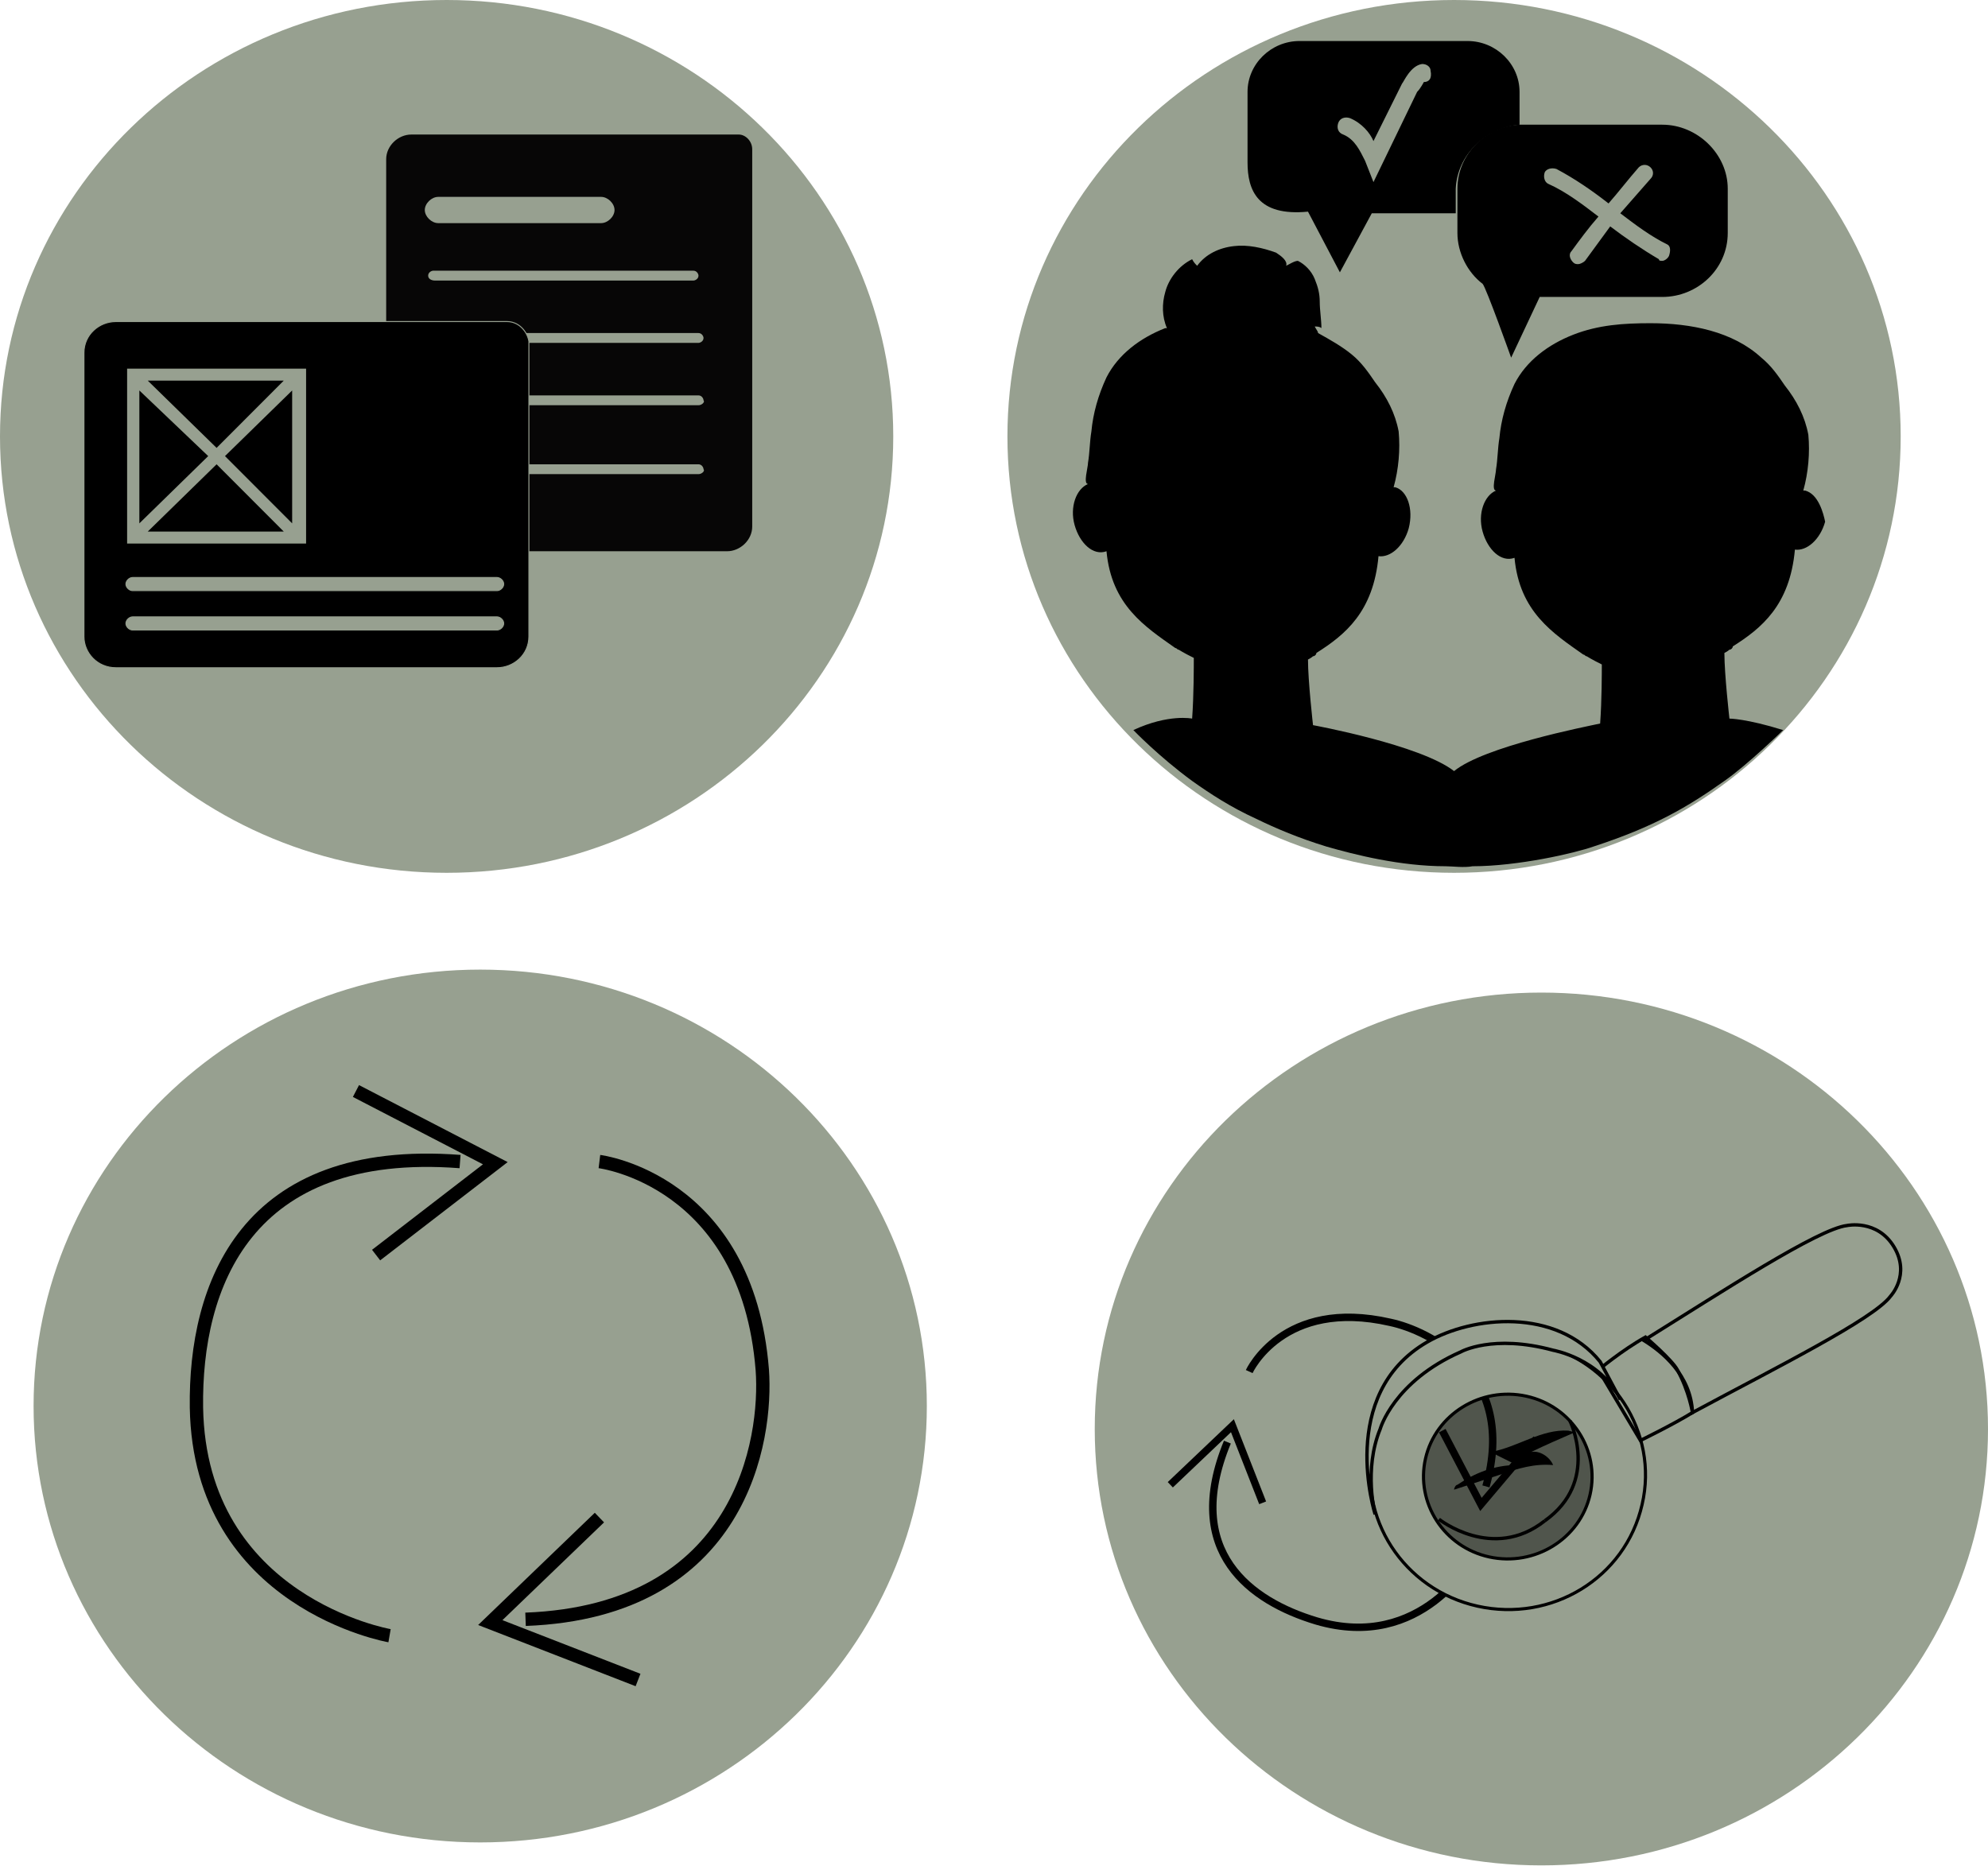
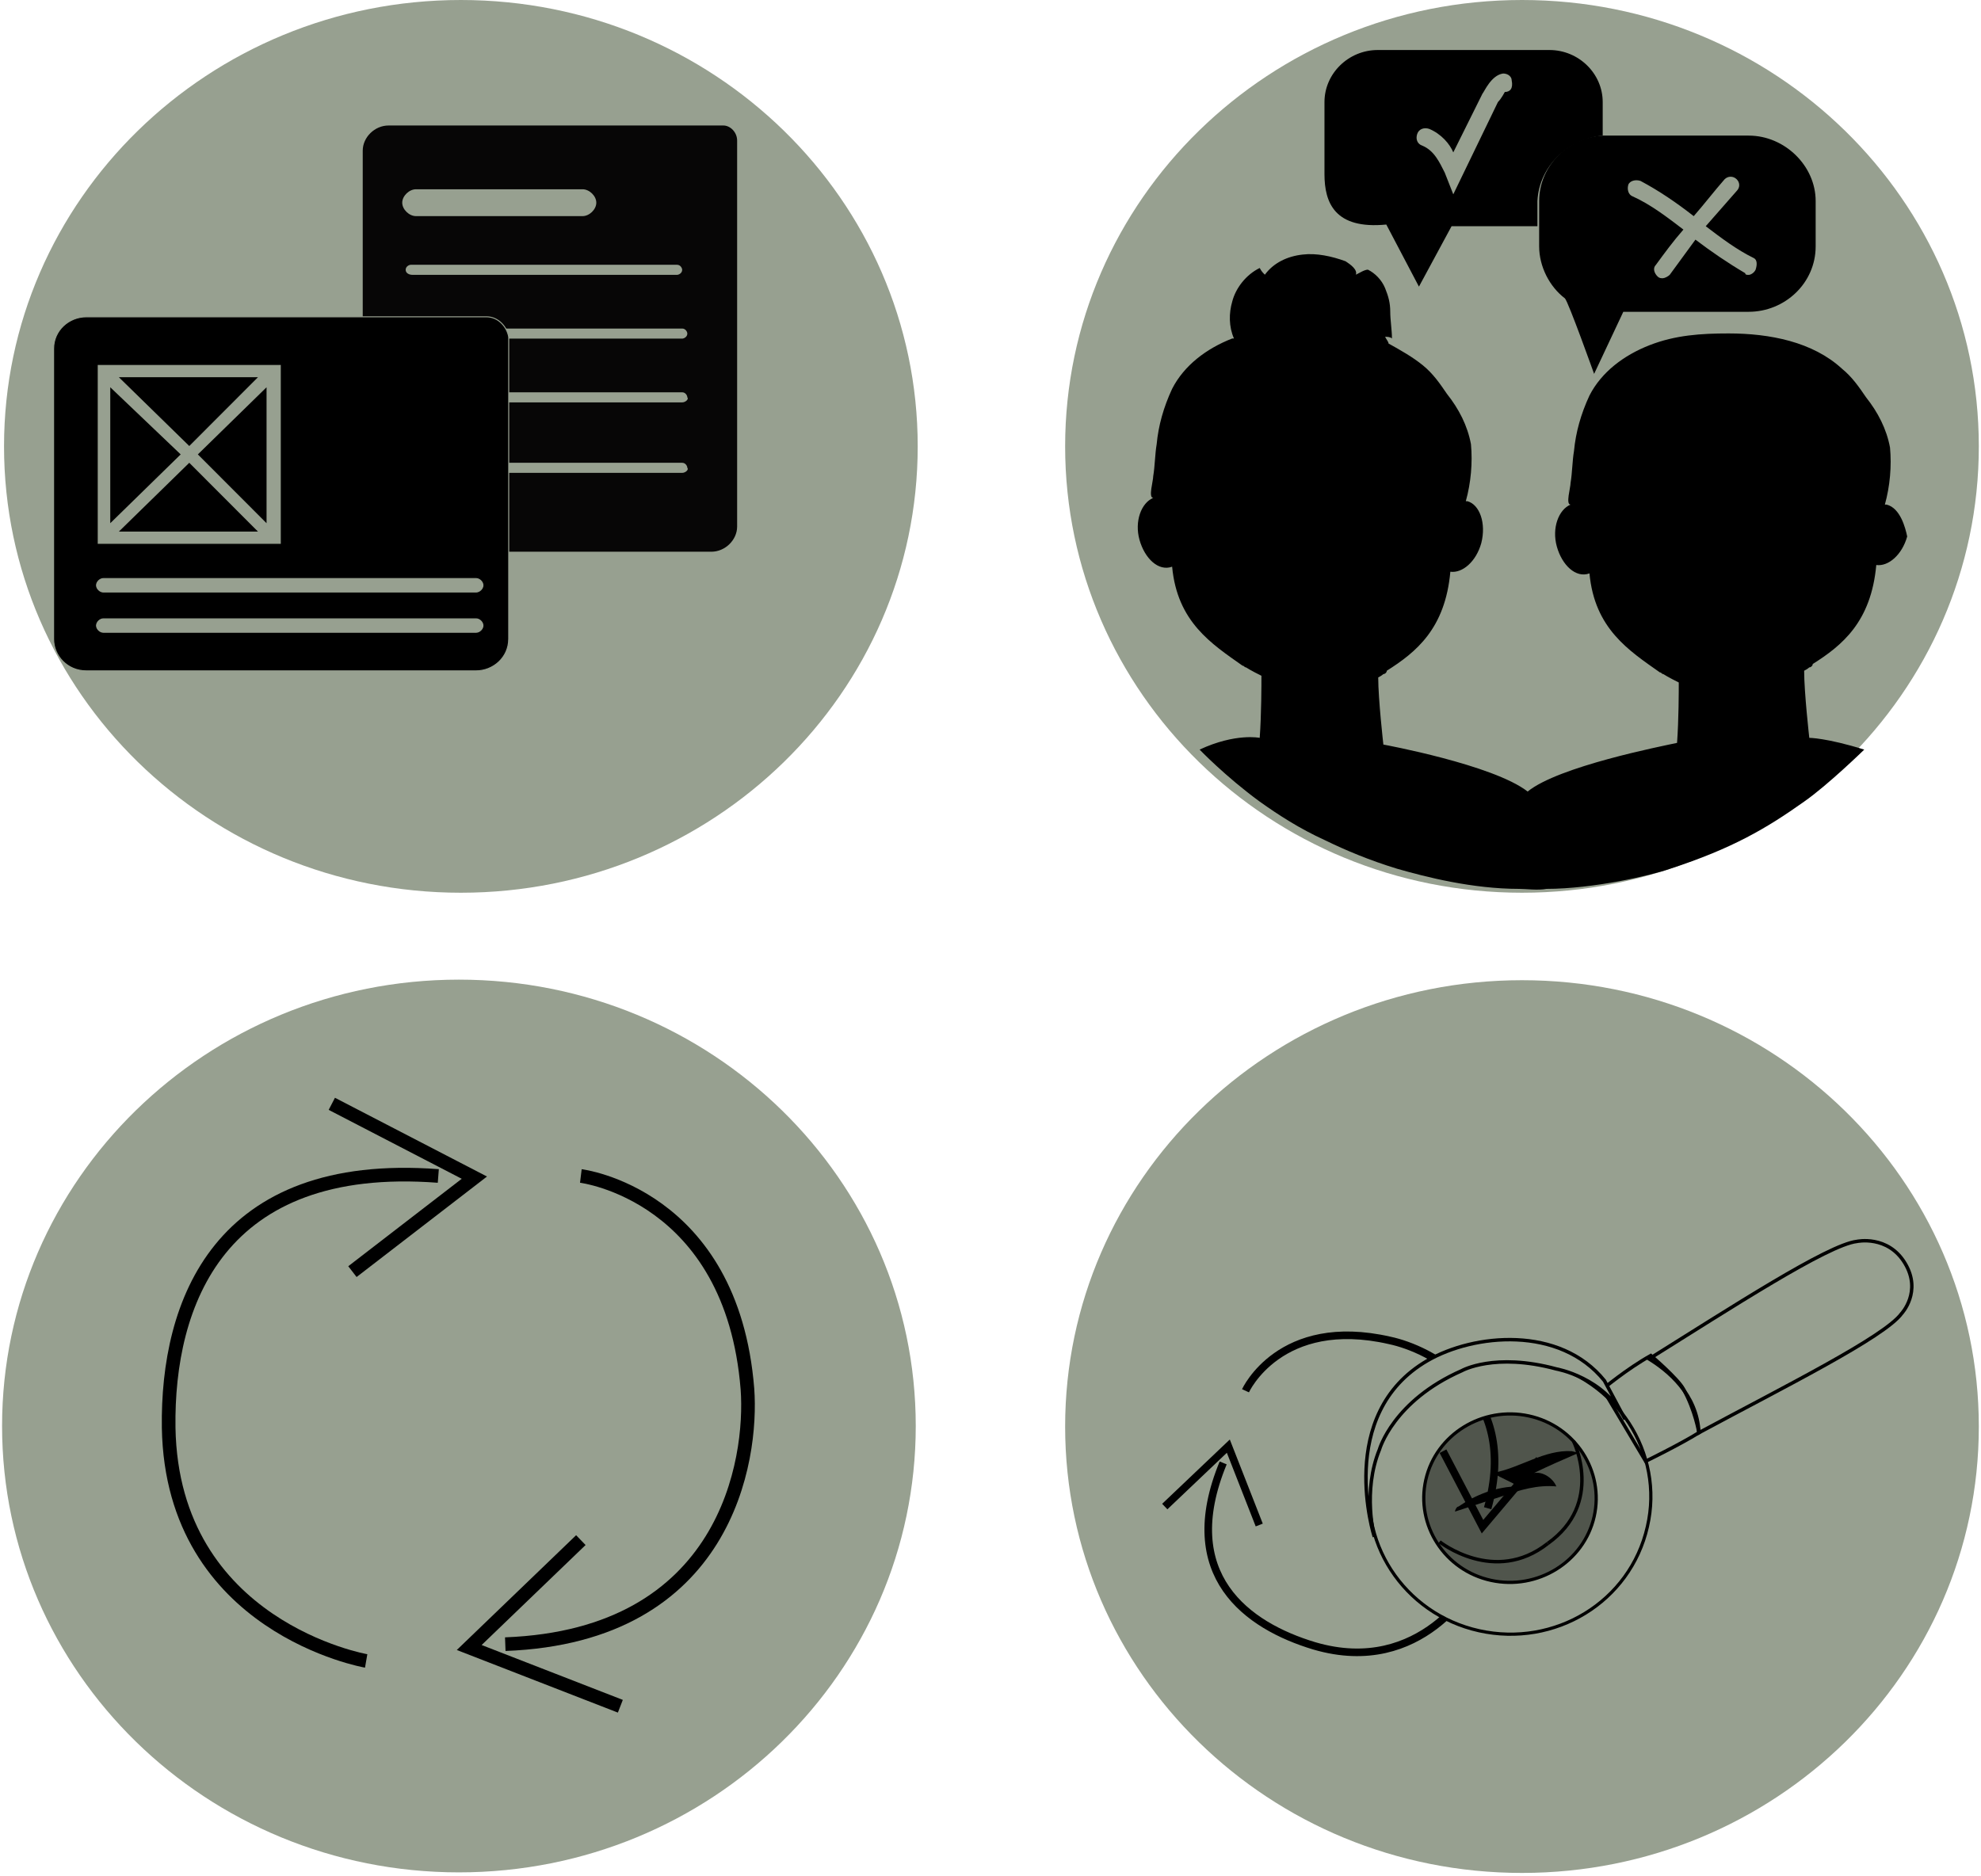
- <svg xmlns="http://www.w3.org/2000/svg" width="504" height="473" viewBox="0 0 504 473" fill="none">
-   <path d="M113.23 221.316C175.765 221.316 226.459 171.773 226.459 110.658C226.459 49.543 175.765 0 113.23 0C50.695 0 0 49.543 0 110.658C0 171.773 50.695 221.316 113.23 221.316Z" fill="#97A090" />
-   <path d="M368.635 221.316C431.17 221.316 481.865 171.773 481.865 110.658C481.865 49.543 431.17 0 368.635 0C306.1 0 255.405 49.543 255.405 110.658C255.405 171.773 306.1 221.316 368.635 221.316Z" fill="#97A090" />
-   <path d="M457.602 124.386C457.176 124.386 457.176 124.386 456.75 124.386C456.75 124.386 456.75 124.386 457.176 124.386C458.453 119.81 458.879 114.818 458.453 110.242C457.602 105.666 455.473 101.506 452.494 97.762C450.791 95.266 449.088 92.77 446.534 90.69C439.298 84.034 428.656 81.954 418.44 81.954C411.629 81.954 405.244 82.37 398.859 84.866C392.473 87.362 386.94 91.522 383.96 97.346C381.831 101.922 380.554 106.498 380.129 111.074C379.703 113.57 379.703 116.482 379.277 118.978C379.277 120.226 378 124.386 379.277 124.386C376.298 125.634 374.595 130.21 375.872 134.786C377.149 139.362 380.554 142.691 383.96 141.443C385.237 155.171 393.75 160.579 401.413 165.987C401.838 165.987 401.838 166.403 402.264 166.403C402.264 166.403 403.541 167.235 406.095 168.483C406.095 170.563 406.095 177.635 405.669 183.459C401.838 184.291 376.298 189.283 368.636 195.523C360.122 188.867 332.879 183.875 332.879 183.875C332.879 183.875 331.602 172.643 331.602 167.235C332.453 166.819 332.879 166.403 332.879 166.403C333.304 166.403 333.73 165.987 333.73 165.571C340.967 160.995 348.203 155.171 349.48 141.027C352.46 141.443 355.865 138.53 357.142 133.954C358.419 128.962 356.717 124.386 353.737 123.554C353.311 123.554 353.311 123.554 352.886 123.554C352.886 123.554 352.886 123.554 353.311 123.554C354.588 118.978 355.014 113.986 354.588 109.41C353.737 104.834 351.609 100.674 348.629 96.93C346.926 94.434 345.223 91.938 342.669 89.858C340.115 87.778 337.136 86.114 334.156 84.45C334.156 84.034 333.73 83.618 333.305 82.785C333.73 82.785 334.582 82.785 335.007 83.201C335.007 81.121 334.582 78.626 334.582 76.545C334.582 74.465 334.156 72.801 333.305 70.721C332.453 68.641 330.75 66.977 329.048 66.145C328.196 66.145 326.919 66.977 326.068 67.393C326.494 66.145 324.791 64.897 323.514 64.065C320.109 62.817 316.277 61.985 312.872 62.401C309.041 62.817 305.636 64.481 303.507 67.393C303.082 66.977 302.656 66.561 302.23 65.729C298.825 67.393 296.271 70.721 295.419 74.049C294.568 76.961 294.568 80.29 295.845 83.201C295.845 83.201 295.845 83.201 295.419 83.201C289.034 85.698 283.5 89.858 280.521 95.682C278.392 100.258 277.115 104.834 276.69 109.41C276.264 111.906 276.264 114.818 275.838 117.314C275.838 118.562 274.561 122.722 275.838 122.722C272.859 123.97 271.156 128.546 272.433 133.122C273.71 137.698 277.115 141.026 280.521 139.778C281.798 153.507 290.311 158.915 297.973 164.323C298.399 164.323 298.399 164.739 298.825 164.739C298.825 164.739 300.102 165.571 302.656 166.819C302.656 168.899 302.656 176.387 302.23 182.211C302.23 182.211 296.271 180.963 287.332 185.123C287.332 185.123 293.717 191.779 302.23 198.019C306.913 201.348 312.021 204.676 318.406 207.588C323.514 210.084 329.473 212.58 336.284 214.66C343.521 216.74 355.014 219.652 366.507 219.652C368.21 219.652 371.19 220.068 373.318 219.652C384.811 219.652 399.284 216.324 403.967 214.66C419.291 209.668 427.804 204.676 437.169 198.019C443.129 193.859 452.068 185.123 452.068 185.123C442.703 182.211 438.446 182.211 438.446 182.211C438.446 182.211 437.169 170.979 437.169 165.571C438.021 165.155 438.446 164.739 438.446 164.739C438.872 164.739 439.298 164.323 439.298 163.907C446.534 159.331 453.771 153.507 455.048 139.362C458.027 139.778 461.433 136.866 462.71 132.29C462.284 130.21 461.007 125.218 457.602 124.386Z" fill="black" />
-   <path d="M385.237 31.617V23.297C385.237 16.224 379.277 10.4 372.041 10.4H329.473C322.237 10.4 316.277 16.224 316.277 23.297V41.185C316.277 48.257 318.831 54.913 331.602 53.665L339.69 69.057L347.777 54.081H369.061V47.841C369.487 39.105 376.723 32.449 385.237 31.617ZM360.973 20.801C360.973 20.801 360.122 22.465 359.271 23.297L348.203 46.177L346.075 40.769C344.798 38.273 343.521 35.361 340.541 34.113C339.264 33.697 338.838 32.449 339.264 31.201C339.689 29.953 340.967 29.537 342.244 29.953C345.223 31.201 347.352 33.697 348.203 35.777L355.44 21.217C355.865 20.801 357.568 16.64 360.548 16.224C361.825 16.224 362.676 17.056 362.676 17.889C363.102 19.969 362.25 20.801 360.973 20.801Z" fill="black" />
-   <path d="M421.419 31.617H386.088C385.662 31.617 385.662 31.617 385.236 31.617C376.723 32.033 369.486 39.105 369.486 47.841V54.081V59.073C369.486 64.065 372.04 69.057 375.871 71.969C376.723 72.801 383.108 90.69 383.108 90.69L390.344 75.297H421.419C430.358 75.297 438.02 68.225 438.02 59.073V47.841C438.02 39.105 430.358 31.617 421.419 31.617ZM423.121 64.897C422.696 65.729 421.844 66.145 421.419 66.145C420.993 66.145 420.567 66.145 420.567 65.729C416.311 63.233 412.054 60.321 408.223 57.409C406.094 60.321 403.966 63.233 401.838 66.145C401.412 66.561 400.561 66.977 400.135 66.977C399.709 66.977 399.284 66.977 398.858 66.561C398.007 65.729 397.581 64.481 398.432 63.649C400.561 60.737 402.689 57.825 405.243 54.913C401.412 52.001 397.155 48.673 392.473 46.593C391.621 46.177 391.196 44.929 391.621 43.681C392.047 42.849 393.324 42.433 394.601 42.849C399.284 45.345 403.54 48.257 407.797 51.585C410.351 48.673 412.905 45.345 415.459 42.433C416.311 41.601 417.588 41.601 418.439 42.433C419.29 43.265 419.29 44.513 418.439 45.345C415.885 48.257 413.331 51.169 410.777 54.081C414.608 56.993 418.439 59.905 422.696 61.985C423.547 62.401 423.547 63.649 423.121 64.897Z" fill="black" />
-   <path d="M187.297 34.113H104.29C100.885 34.113 97.905 37.025 97.905 40.353V133.538C97.905 136.867 100.885 139.779 104.29 139.779H184.317C187.723 139.779 190.703 136.867 190.703 133.538V37.857C190.703 35.777 189 34.113 187.297 34.113ZM111.101 49.921H152.392C154.094 49.921 155.797 51.585 155.797 53.249C155.797 54.913 154.094 56.577 152.392 56.577H111.101C109.399 56.577 107.696 54.913 107.696 53.249C107.696 51.585 109.399 49.921 111.101 49.921ZM108.547 69.889C108.547 69.057 109.399 68.641 109.824 68.641H175.804C176.655 68.641 177.081 69.473 177.081 69.889C177.081 70.721 176.23 71.137 175.804 71.137H110.25C109.399 71.137 108.547 70.721 108.547 69.889ZM111.101 84.45H177.081C177.932 84.45 178.358 85.282 178.358 85.698C178.358 86.53 177.507 86.946 177.081 86.946H111.101C110.25 86.946 109.824 86.114 109.824 85.698C109.824 85.282 110.25 84.45 111.101 84.45ZM177.081 120.226H111.101C110.25 120.226 109.824 119.394 109.824 118.978C109.824 118.146 110.676 117.73 111.101 117.73H177.081C177.932 117.73 178.358 118.562 178.358 118.978C178.784 119.394 177.932 120.226 177.081 120.226ZM177.081 102.754H111.101C110.25 102.754 109.824 101.922 109.824 101.506C109.824 100.674 110.676 100.258 111.101 100.258H177.081C177.932 100.258 178.358 101.09 178.358 101.506C178.784 101.922 177.932 102.754 177.081 102.754Z" fill="#070606" />
-   <path d="M57.039 115.65L74.066 132.706V99.01L57.039 115.65Z" fill="black" />
-   <path d="M37.459 134.786H71.939L54.912 117.73L37.459 134.786Z" fill="black" />
-   <path d="M71.939 96.514H37.459L54.912 113.57L71.939 96.514Z" fill="black" />
-   <path d="M35.33 99.01V132.706L52.783 115.65L35.33 99.01Z" fill="black" />
-   <path d="M128.553 81.538H29.371C25.114 81.538 21.283 84.866 21.283 89.442V161.411C21.283 165.571 24.689 169.315 29.371 169.315H125.999C130.256 169.315 134.087 165.987 134.087 161.411V86.53C133.662 84.034 131.533 81.538 128.553 81.538ZM32.351 93.602H34.053H75.77H77.472V137.699H75.77H33.628H32.351V93.602ZM125.999 159.747H33.628C32.776 159.747 31.925 158.915 31.925 158.083C31.925 157.251 32.776 156.419 33.628 156.419H125.999C126.851 156.419 127.702 157.251 127.702 158.083C127.702 158.915 126.851 159.747 125.999 159.747ZM125.999 149.763H33.628C32.776 149.763 31.925 148.931 31.925 148.099C31.925 147.267 32.776 146.435 33.628 146.435H125.999C126.851 146.435 127.702 147.267 127.702 148.099C127.702 148.931 126.851 149.763 125.999 149.763Z" fill="black" stroke="#97A090" stroke-width="0.25" stroke-miterlimit="10" />
-   <path d="M121.743 467.176C184.278 467.176 234.973 417.633 234.973 356.518C234.973 295.404 184.278 245.86 121.743 245.86C59.208 245.86 8.514 295.404 8.514 356.518C8.514 417.633 59.208 467.176 121.743 467.176Z" fill="#97A090" />
-   <path d="M151.966 294.533C151.966 294.533 189.426 299.109 193.257 347.366C194.534 364.838 188.148 408.519 133.236 410.599" stroke="black" stroke-width="3.379" stroke-miterlimit="10" />
-   <path d="M151.966 384.807L124.297 411.431L161.756 425.991" stroke="black" stroke-width="3.379" stroke-miterlimit="10" />
-   <path d="M98.757 414.759C98.757 414.759 50.656 406.439 49.804 356.934C49.379 326.149 62.149 290.373 116.635 294.533" stroke="black" stroke-width="3.379" stroke-miterlimit="10" />
-   <path d="M95.351 318.245L125.574 294.949L90.243 276.645" stroke="black" stroke-width="3.379" stroke-miterlimit="10" />
-   <path d="M390.771 473C453.306 473 504.001 423.457 504.001 362.342C504.001 301.227 453.306 251.684 390.771 251.684C328.236 251.684 277.541 301.227 277.541 362.342C277.541 423.457 328.236 473 390.771 473Z" fill="#97A090" />
-   <path d="M316.702 347.782C316.702 347.782 325.216 329.062 352.459 335.302C362.249 337.382 384.81 348.198 376.722 376.903" stroke="black" stroke-width="1.881" stroke-miterlimit="10" />
-   <path d="M365.655 362.758L375.446 381.479L389.493 364.838" stroke="black" stroke-width="1.881" stroke-miterlimit="10" />
-   <path d="M373.317 395.207C373.317 395.207 360.546 418.919 333.729 411.015C317.127 406.023 299.675 393.543 311.168 365.67" stroke="black" stroke-width="1.881" stroke-miterlimit="10" />
-   <path d="M320.107 381.063L312.445 361.51L296.695 376.487" stroke="black" stroke-width="1.881" stroke-miterlimit="10" />
-   <path d="M374.595 407.271C355.865 403.111 343.946 384.807 348.203 366.502C352.459 348.198 371.189 336.55 389.919 340.71C408.649 344.87 420.567 363.174 416.311 381.479C412.054 400.199 393.324 411.431 374.595 407.271ZM386.939 354.022C375.446 351.526 363.953 358.598 361.399 369.83C358.845 381.063 366.081 392.295 377.574 394.791C389.067 397.287 400.561 390.215 403.115 378.983C405.669 367.75 398.432 356.518 386.939 354.022Z" fill="#97A090" stroke="black" stroke-width="0.796" stroke-miterlimit="10" />
-   <path d="M364.804 385.223C364.804 385.223 378.425 396.039 391.621 385.639" stroke="black" stroke-width="0.855" stroke-miterlimit="10" />
-   <path d="M398.006 360.262C398.006 360.262 405.668 375.654 391.621 385.639" stroke="black" stroke-width="0.855" stroke-miterlimit="10" />
-   <path d="M399.283 363.174C395.452 364.838 391.621 366.502 388.216 368.166C390.344 367.75 392.898 369.414 393.75 371.494C389.067 371.078 384.81 372.326 380.128 373.99C376.297 375.238 372.466 376.486 368.635 377.734C368.635 377.318 369.06 376.486 369.486 376.486C373.743 373.574 378.851 371.494 384.385 371.494C382.256 370.246 380.128 369.414 378 368.166C384.81 366.918 390.77 362.342 397.581 362.758" fill="black" />
-   <path d="M405.243 347.366L415.885 365.254C415.885 365.254 424.399 361.094 429.081 358.182C429.081 358.182 428.23 352.774 425.25 347.366C423.973 344.87 417.162 339.046 417.162 339.046C411.203 342.374 405.243 347.366 405.243 347.366Z" stroke="black" stroke-width="0.855" stroke-miterlimit="10" stroke-linecap="round" />
-   <path d="M480.162 316.165C475.905 309.093 468.243 310.757 468.243 310.757C461.007 311.589 436.743 327.398 416.736 339.878C421.419 342.79 428.655 348.614 429.081 358.182C449.939 346.95 475.054 334.47 479.311 328.646C479.311 328.646 484.419 323.238 480.162 316.165Z" stroke="black" stroke-width="0.855" stroke-miterlimit="10" stroke-linecap="round" />
-   <path opacity="0.47" d="M382.256 395.207C394.011 395.207 403.54 385.894 403.54 374.406C403.54 362.919 394.011 353.606 382.256 353.606C370.502 353.606 360.973 362.919 360.973 374.406C360.973 385.894 370.502 395.207 382.256 395.207Z" fill="black" />
-   <path d="M410.777 354.854C405.669 344.454 393.75 342.374 393.75 342.374C378.426 338.214 370.338 342.79 370.338 342.79C353.311 350.278 349.905 362.342 349.905 362.342C345.649 372.743 348.628 383.975 348.628 383.975C348.628 383.975 338.838 353.606 361.824 340.294C373.318 333.638 394.601 331.558 405.669 345.286L410.777 354.854Z" fill="#97A090" stroke="black" stroke-width="0.855" stroke-miterlimit="10" />
+ <svg xmlns="http://www.w3.org/2000/svg" width="491" height="465" viewBox="0 0 491 465" fill="none">
+   <path d="M114.23 221.316C176.765 221.316 227.459 171.773 227.459 110.658C227.459 49.543 176.765 0 114.23 0C51.695 0 1 49.543 1 110.658C1 171.773 51.695 221.316 114.23 221.316Z" fill="#97A090" />
+   <path d="M377.23 221.316C439.765 221.316 490.459 171.773 490.459 110.658C490.459 49.543 439.765 0 377.23 0C314.695 0 264 49.543 264 110.658C264 171.773 314.695 221.316 377.23 221.316Z" fill="#97A090" />
+   <path d="M467.598 125.093C467.172 125.093 467.172 125.093 466.747 125.093C466.747 125.093 466.747 125.093 467.172 125.093C468.449 120.517 468.875 115.525 468.449 110.949C467.598 106.373 465.469 102.213 462.49 98.469C460.787 95.973 459.084 93.477 456.53 91.397C449.294 84.741 438.652 82.66 428.436 82.66C421.625 82.66 415.24 83.076 408.855 85.573C402.469 88.069 396.936 92.229 393.956 98.053C391.828 102.629 390.551 107.205 390.125 111.781C389.699 114.277 389.699 117.189 389.274 119.685C389.274 120.933 387.997 125.093 389.274 125.093C386.294 126.341 384.591 130.917 385.868 135.493C387.145 140.07 390.551 143.398 393.956 142.15C395.233 155.878 403.747 161.286 411.409 166.694C411.834 166.694 411.834 167.11 412.26 167.11C412.26 167.11 413.537 167.942 416.091 169.19C416.091 171.27 416.091 178.342 415.665 184.166C411.834 184.998 386.294 189.99 378.632 196.23C370.118 189.574 342.875 184.582 342.875 184.582C342.875 184.582 341.598 173.35 341.598 167.942C342.449 167.526 342.875 167.11 342.875 167.11C343.301 167.11 343.726 166.694 343.726 166.278C350.963 161.702 358.199 155.878 359.476 141.734C362.456 142.15 365.861 139.237 367.138 134.661C368.415 129.669 366.713 125.093 363.733 124.261C363.307 124.261 363.307 124.261 362.882 124.261C362.882 124.261 362.882 124.261 363.307 124.261C364.584 119.685 365.01 114.693 364.584 110.117C363.733 105.541 361.605 101.381 358.625 97.637C356.922 95.141 355.22 92.645 352.665 90.565C350.111 88.485 347.132 86.821 344.152 85.157C344.152 84.741 343.726 84.325 343.301 83.493C343.726 83.493 344.578 83.493 345.003 83.909C345.003 81.829 344.578 79.332 344.578 77.252C344.578 75.172 344.152 73.508 343.301 71.428C342.449 69.348 340.747 67.684 339.044 66.852C338.193 66.852 336.915 67.684 336.064 68.1C336.49 66.852 334.787 65.604 333.51 64.772C330.105 63.524 326.274 62.692 322.868 63.108C319.037 63.524 315.632 65.188 313.503 68.1C313.078 67.684 312.652 67.268 312.226 66.436C308.821 68.1 306.267 71.428 305.415 74.756C304.564 77.668 304.564 80.996 305.841 83.909C305.841 83.909 305.841 83.909 305.415 83.909C299.03 86.405 293.497 90.565 290.517 96.389C288.388 100.965 287.111 105.541 286.686 110.117C286.26 112.613 286.26 115.525 285.834 118.021C285.834 119.269 284.557 123.429 285.834 123.429C282.855 124.677 281.152 129.253 282.429 133.829C283.706 138.405 287.111 141.734 290.517 140.486C291.794 154.214 300.307 159.622 307.97 165.03C308.395 165.03 308.395 165.446 308.821 165.446C308.821 165.446 310.098 166.278 312.652 167.526C312.652 169.606 312.652 177.094 312.226 182.918C312.226 182.918 306.267 181.67 297.328 185.83C297.328 185.83 303.713 192.486 312.226 198.726C316.909 202.055 322.017 205.383 328.402 208.295C333.51 210.791 339.47 213.287 346.28 215.367C353.517 217.447 365.01 220.359 376.503 220.359C378.206 220.359 381.186 220.775 383.314 220.359C394.807 220.359 409.28 217.031 413.963 215.367C429.287 210.375 437.801 205.383 447.165 198.726C453.125 194.566 462.064 185.83 462.064 185.83C452.699 182.918 448.442 182.918 448.442 182.918C448.442 182.918 447.165 171.686 447.165 166.278C448.017 165.862 448.442 165.446 448.442 165.446C448.868 165.446 449.294 165.03 449.294 164.614C456.53 160.038 463.767 154.214 465.044 140.07C468.024 140.486 471.429 137.573 472.706 132.997C472.28 130.917 471.003 125.925 467.598 125.093Z" fill="black" />
+   <path d="M397.237 33.617V25.297C397.237 18.224 391.277 12.4 384.041 12.4H341.473C334.237 12.4 328.277 18.224 328.277 25.297V43.185C328.277 50.257 330.831 56.913 343.602 55.665L351.69 71.057L359.777 56.081H381.061V49.841C381.487 41.105 388.723 34.449 397.237 33.617ZM372.973 22.801C372.973 22.801 372.122 24.465 371.271 25.297L360.203 48.177L358.075 42.769C356.798 40.273 355.521 37.361 352.541 36.113C351.264 35.697 350.838 34.449 351.264 33.201C351.689 31.953 352.967 31.537 354.244 31.953C357.223 33.201 359.352 35.697 360.203 37.777L367.44 23.217C367.865 22.801 369.568 18.64 372.548 18.224C373.825 18.224 374.676 19.056 374.676 19.889C375.102 21.969 374.25 22.801 372.973 22.801Z" fill="black" />
+   <path d="M433.419 33.617H398.088C397.662 33.617 397.662 33.617 397.236 33.617C388.723 34.033 381.486 41.105 381.486 49.841V56.081V61.073C381.486 66.065 384.04 71.057 387.871 73.969C388.723 74.801 395.108 92.69 395.108 92.69L402.344 77.297H433.419C442.358 77.297 450.02 70.225 450.02 61.073V49.841C450.02 41.105 442.358 33.617 433.419 33.617ZM435.121 66.897C434.696 67.729 433.844 68.145 433.419 68.145C432.993 68.145 432.567 68.145 432.567 67.729C428.311 65.233 424.054 62.321 420.223 59.409C418.094 62.321 415.966 65.233 413.838 68.145C413.412 68.561 412.561 68.977 412.135 68.977C411.709 68.977 411.284 68.977 410.858 68.561C410.007 67.729 409.581 66.481 410.432 65.649C412.561 62.737 414.689 59.825 417.243 56.913C413.412 54.001 409.155 50.673 404.473 48.593C403.621 48.177 403.196 46.929 403.621 45.681C404.047 44.849 405.324 44.433 406.601 44.849C411.284 47.345 415.54 50.257 419.797 53.585C422.351 50.673 424.905 47.345 427.459 44.433C428.311 43.601 429.588 43.601 430.439 44.433C431.29 45.265 431.29 46.513 430.439 47.345C427.885 50.257 425.331 53.169 422.777 56.081C426.608 58.993 430.439 61.905 434.696 63.985C435.547 64.401 435.547 65.649 435.121 66.897Z" fill="black" />
+   <path d="M179.297 31.112H96.29C92.885 31.112 89.905 34.024 89.905 37.352V130.538C89.905 133.866 92.885 136.778 96.29 136.778H176.317C179.723 136.778 182.703 133.866 182.703 130.538V34.856C182.703 32.776 181 31.112 179.297 31.112ZM103.101 46.921H144.392C146.094 46.921 147.797 48.585 147.797 50.249C147.797 51.913 146.094 53.577 144.392 53.577H103.101C101.399 53.577 99.696 51.913 99.696 50.249C99.696 48.585 101.399 46.921 103.101 46.921ZM100.547 66.889C100.547 66.057 101.399 65.641 101.824 65.641H167.804C168.655 65.641 169.081 66.473 169.081 66.889C169.081 67.721 168.23 68.137 167.804 68.137H102.25C101.399 68.137 100.547 67.721 100.547 66.889ZM103.101 81.449H169.081C169.932 81.449 170.358 82.281 170.358 82.697C170.358 83.529 169.507 83.945 169.081 83.945H103.101C102.25 83.945 101.824 83.113 101.824 82.697C101.824 82.281 102.25 81.449 103.101 81.449ZM169.081 117.226H103.101C102.25 117.226 101.824 116.394 101.824 115.978C101.824 115.146 102.676 114.73 103.101 114.73H169.081C169.932 114.73 170.358 115.562 170.358 115.978C170.784 116.394 169.932 117.226 169.081 117.226ZM169.081 99.754H103.101C102.25 99.754 101.824 98.921 101.824 98.505C101.824 97.673 102.676 97.257 103.101 97.257H169.081C169.932 97.257 170.358 98.089 170.358 98.505C170.784 98.921 169.932 99.754 169.081 99.754Z" fill="#070606" />
+   <path d="M49.039 112.65L66.066 129.706V96.009L49.039 112.65Z" fill="black" />
+   <path d="M29.459 131.786H63.939L46.912 114.729L29.459 131.786Z" fill="black" />
+   <path d="M63.939 93.513H29.459L46.912 110.569L63.939 93.513Z" fill="black" />
+   <path d="M27.33 96.009V129.706L44.783 112.65L27.33 96.009Z" fill="black" />
+   <path d="M120.553 78.537H21.371C17.114 78.537 13.283 81.865 13.283 86.441V158.41C13.283 162.571 16.689 166.315 21.371 166.315H117.999C122.256 166.315 126.087 162.987 126.087 158.41V83.529C125.662 81.033 123.533 78.537 120.553 78.537ZM24.351 90.601H26.053H67.77H69.472V134.698H67.77H25.628H24.351V90.601ZM117.999 156.746H25.628C24.776 156.746 23.925 155.914 23.925 155.082C23.925 154.25 24.776 153.418 25.628 153.418H117.999C118.851 153.418 119.702 154.25 119.702 155.082C119.702 155.914 118.851 156.746 117.999 156.746ZM117.999 146.762H25.628C24.776 146.762 23.925 145.93 23.925 145.098C23.925 144.266 24.776 143.434 25.628 143.434H117.999C118.851 143.434 119.702 144.266 119.702 145.098C119.702 145.93 118.851 146.762 117.999 146.762Z" fill="black" stroke="#97A090" stroke-width="0.25" stroke-miterlimit="10" />
+   <path d="M113.743 464.176C176.278 464.176 226.973 414.633 226.973 353.518C226.973 292.404 176.278 242.86 113.743 242.86C51.208 242.86 0.514 292.404 0.514 353.518C0.514 414.633 51.208 464.176 113.743 464.176Z" fill="#97A090" />
+   <path d="M143.966 291.533C143.966 291.533 181.426 296.109 185.257 344.366C186.534 361.838 180.148 405.519 125.236 407.599" stroke="black" stroke-width="3.379" stroke-miterlimit="10" />
+   <path d="M143.966 381.807L116.297 408.431L153.756 422.991" stroke="black" stroke-width="3.379" stroke-miterlimit="10" />
+   <path d="M90.757 411.759C90.757 411.759 42.656 403.439 41.804 353.934C41.379 323.149 54.149 287.373 108.635 291.533" stroke="black" stroke-width="3.379" stroke-miterlimit="10" />
+   <path d="M87.351 315.245L117.574 291.949L82.243 273.645" stroke="black" stroke-width="3.379" stroke-miterlimit="10" />
+   <path d="M377.23 464.316C439.765 464.316 490.459 414.773 490.459 353.658C490.459 292.543 439.765 243 377.23 243C314.695 243 264 292.543 264 353.658C264 414.773 314.695 464.316 377.23 464.316Z" fill="#97A090" />
+   <path d="M308.702 344.782C308.702 344.782 317.216 326.062 344.459 332.302C354.249 334.382 376.81 345.198 368.722 373.903" stroke="black" stroke-width="1.881" stroke-miterlimit="10" />
+   <path d="M357.655 359.758L367.446 378.479L381.493 361.838" stroke="black" stroke-width="1.881" stroke-miterlimit="10" />
+   <path d="M365.317 392.207C365.317 392.207 352.546 415.919 325.729 408.015C309.127 403.023 291.675 390.543 303.168 362.67" stroke="black" stroke-width="1.881" stroke-miterlimit="10" />
+   <path d="M312.107 378.063L304.445 358.51L288.695 373.487" stroke="black" stroke-width="1.881" stroke-miterlimit="10" />
+   <path d="M366.595 404.271C347.865 400.111 335.946 381.807 340.203 363.502C344.459 345.198 363.189 333.55 381.919 337.71C400.649 341.87 412.567 360.174 408.311 378.479C404.054 397.199 385.324 408.431 366.595 404.271ZM378.939 351.022C367.446 348.526 355.953 355.598 353.399 366.83C350.845 378.063 358.081 389.295 369.574 391.791C381.067 394.287 392.561 387.215 395.115 375.983C397.669 364.75 390.432 353.518 378.939 351.022Z" fill="#97A090" stroke="black" stroke-width="0.796" stroke-miterlimit="10" />
+   <path d="M356.804 382.223C356.804 382.223 370.425 393.039 383.621 382.639" stroke="black" stroke-width="0.855" stroke-miterlimit="10" />
+   <path d="M390.006 357.262C390.006 357.262 397.668 372.654 383.621 382.639" stroke="black" stroke-width="0.855" stroke-miterlimit="10" />
+   <path d="M391.283 360.174C387.452 361.838 383.621 363.502 380.216 365.166C382.344 364.75 384.898 366.414 385.75 368.494C381.067 368.078 376.81 369.326 372.128 370.99C368.297 372.238 364.466 373.486 360.635 374.734C360.635 374.318 361.06 373.486 361.486 373.486C365.743 370.574 370.851 368.494 376.385 368.494C374.256 367.246 372.128 366.414 370 365.166C376.81 363.918 382.77 359.342 389.581 359.758" fill="black" />
+   <path d="M397.243 344.366L407.885 362.254C407.885 362.254 416.399 358.094 421.081 355.182C421.081 355.182 420.23 349.774 417.25 344.366C415.973 341.87 409.162 336.046 409.162 336.046C403.203 339.374 397.243 344.366 397.243 344.366Z" stroke="black" stroke-width="0.855" stroke-miterlimit="10" stroke-linecap="round" />
+   <path d="M472.162 313.165C467.905 306.093 460.243 307.757 460.243 307.757C453.007 308.589 428.743 324.398 408.736 336.878C413.419 339.79 420.655 345.614 421.081 355.182C441.939 343.95 467.054 331.47 471.311 325.646C471.311 325.646 476.419 320.238 472.162 313.165Z" stroke="black" stroke-width="0.855" stroke-miterlimit="10" stroke-linecap="round" />
+   <path opacity="0.47" d="M374.256 392.207C386.011 392.207 395.54 382.894 395.54 371.406C395.54 359.919 386.011 350.606 374.256 350.606C362.502 350.606 352.973 359.919 352.973 371.406C352.973 382.894 362.502 392.207 374.256 392.207Z" fill="black" />
+   <path d="M402.777 351.854C397.669 341.454 385.75 339.374 385.75 339.374C370.426 335.214 362.338 339.79 362.338 339.79C345.311 347.278 341.905 359.342 341.905 359.342C337.649 369.743 340.628 380.975 340.628 380.975C340.628 380.975 330.838 350.606 353.824 337.294C365.318 330.638 386.601 328.558 397.669 342.286L402.777 351.854Z" fill="#97A090" stroke="black" stroke-width="0.855" stroke-miterlimit="10" />
</svg>
